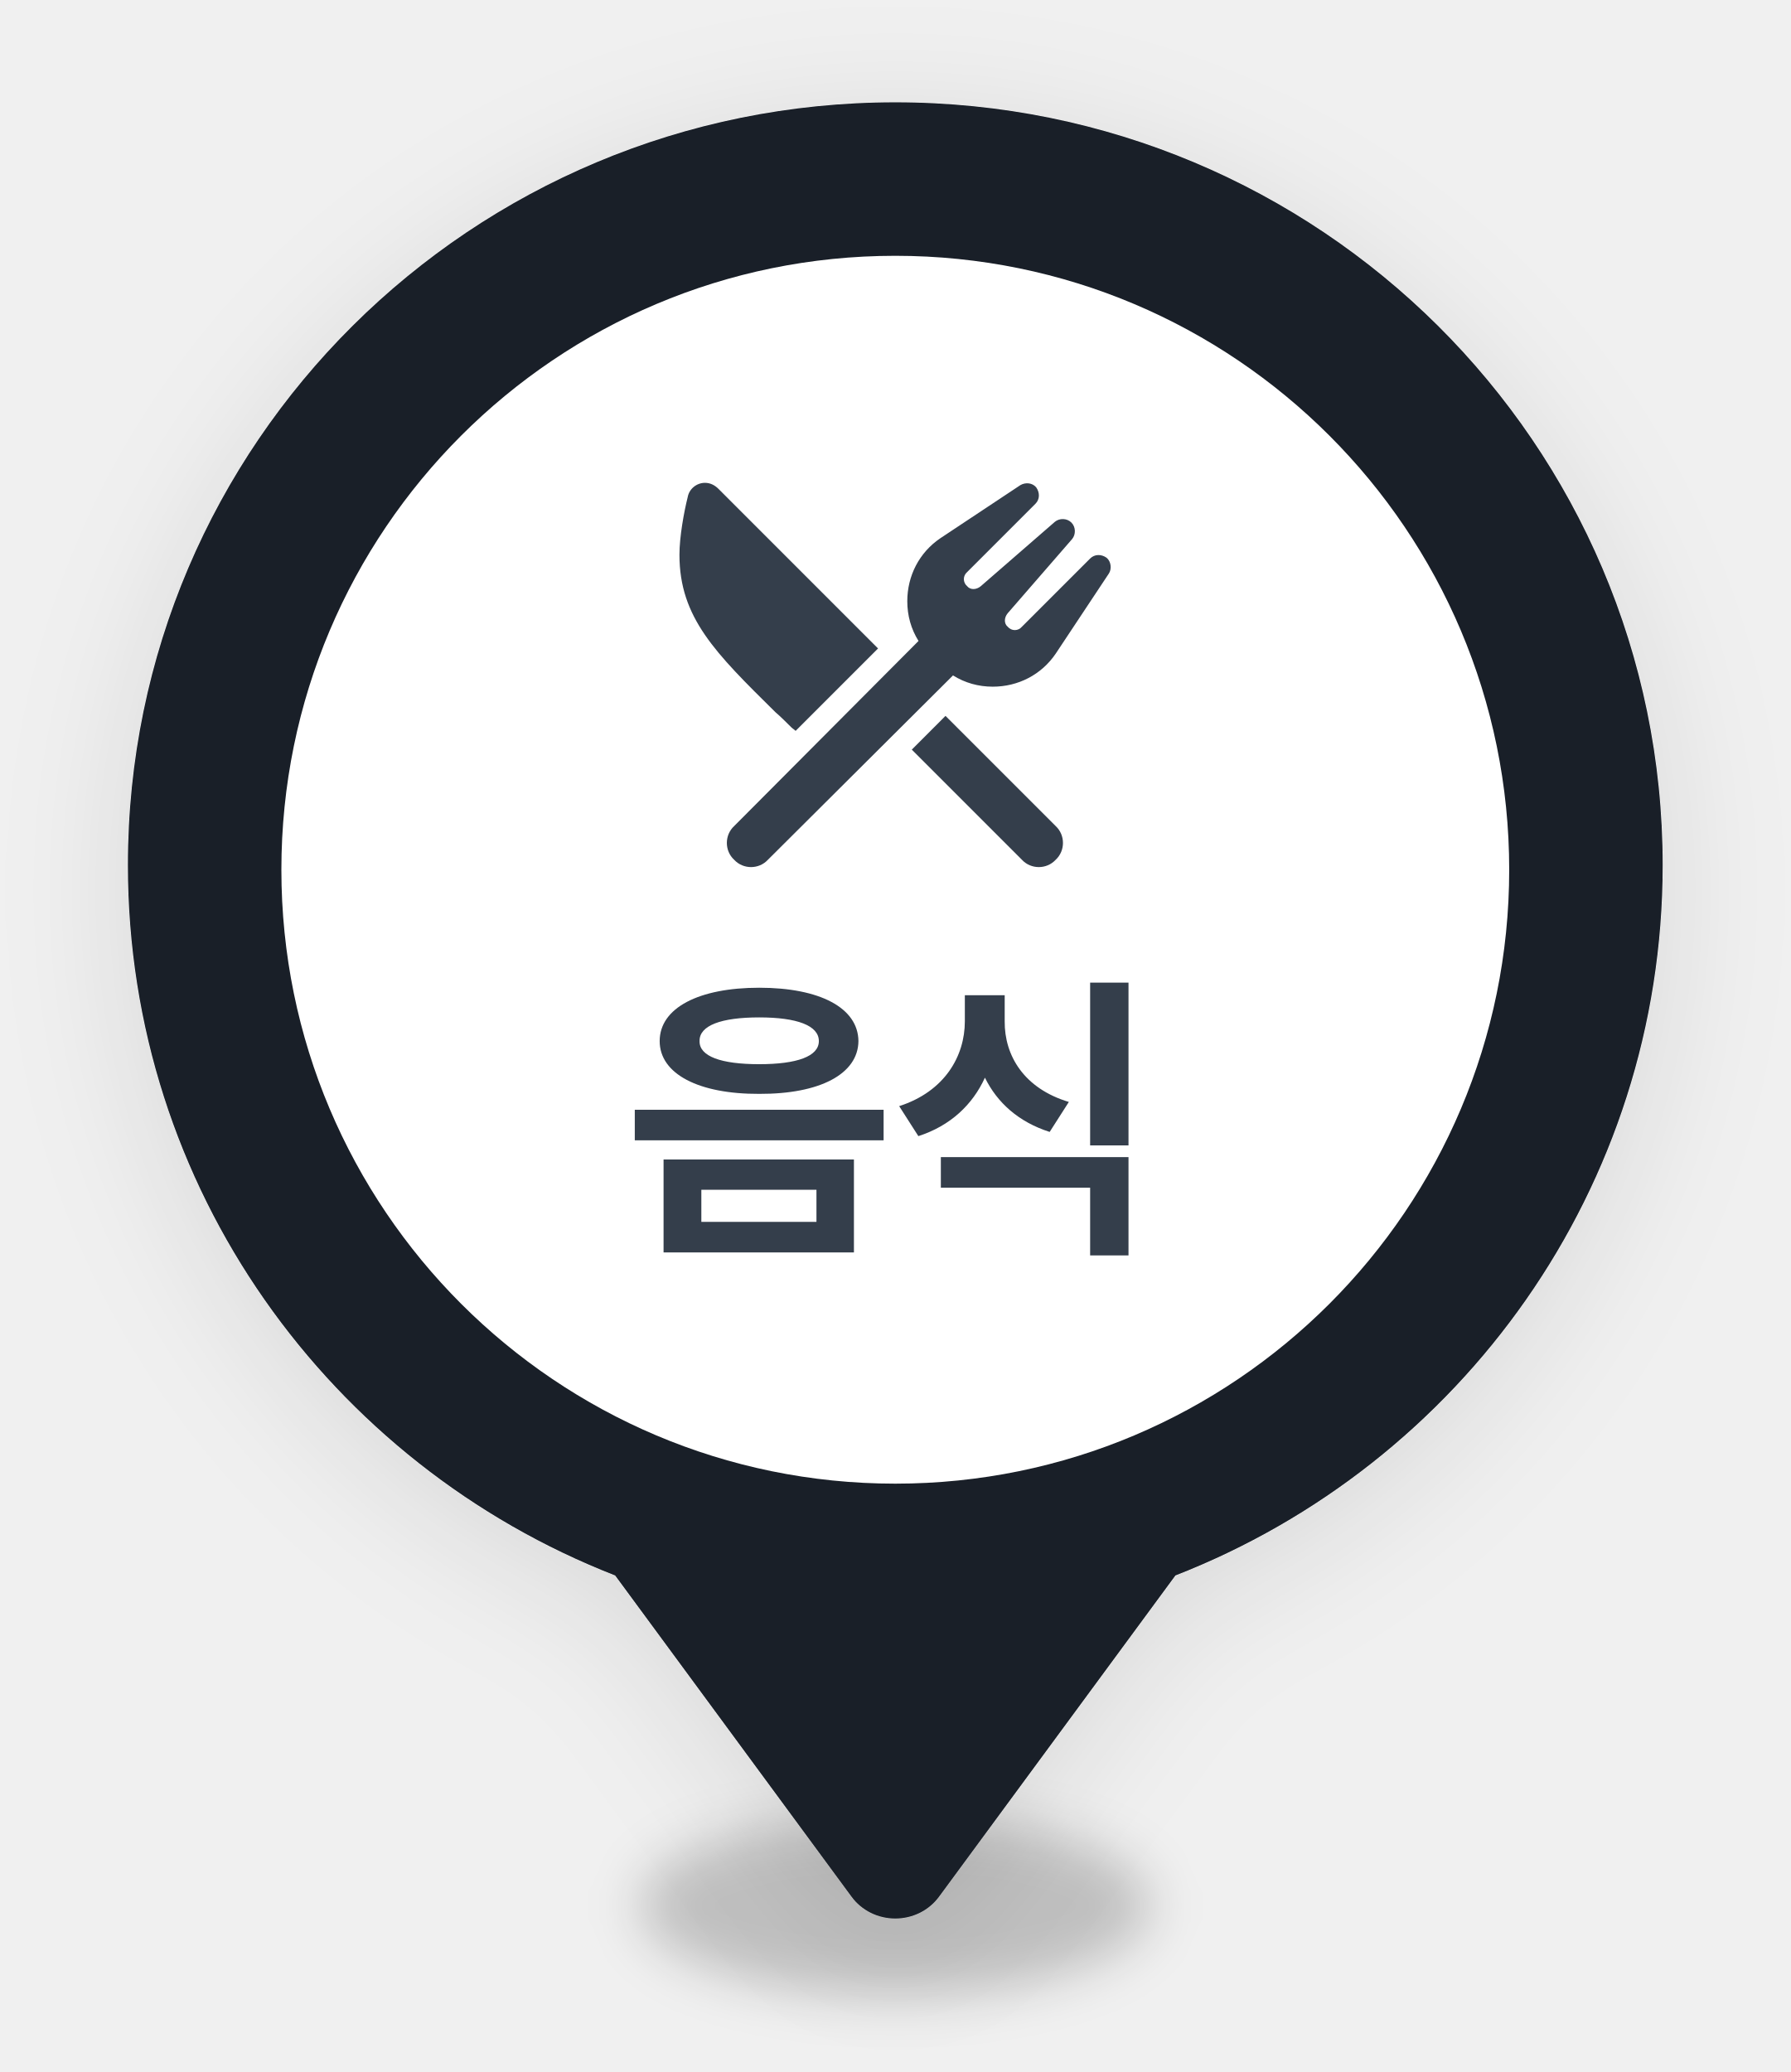
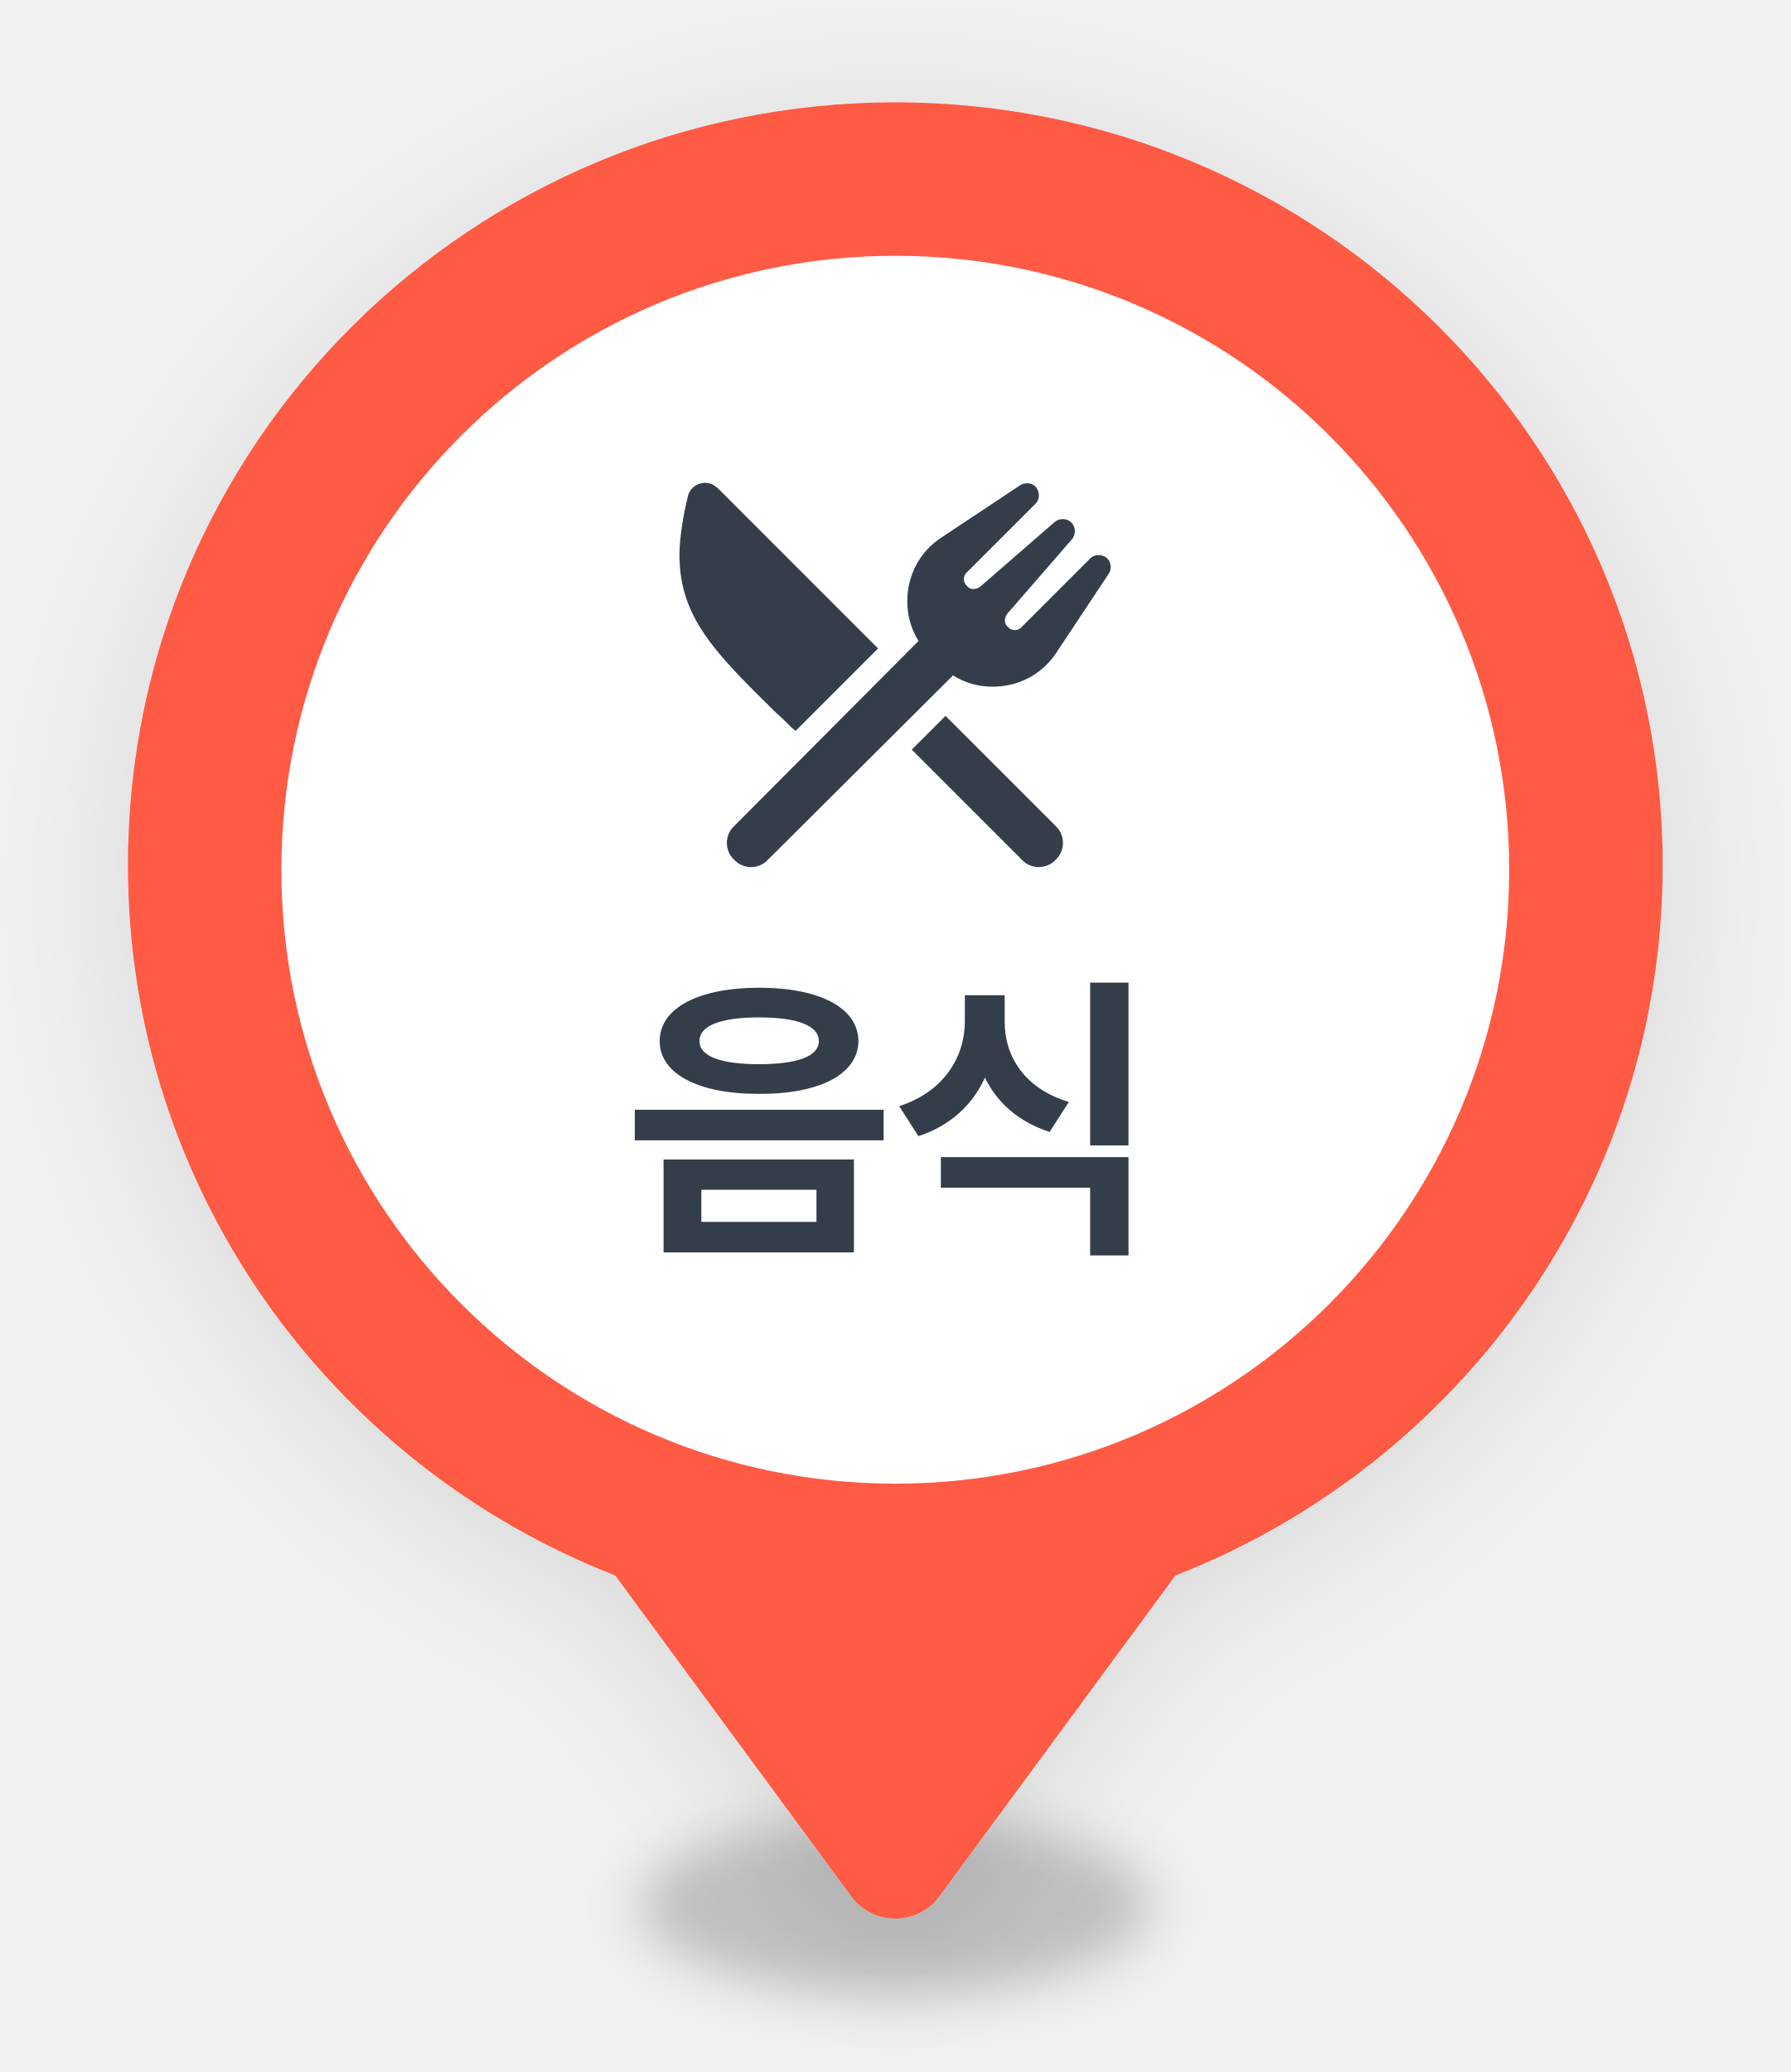
<svg xmlns="http://www.w3.org/2000/svg" width="70" height="81" viewBox="0 0 70 81" fill="none">
  <g filter="url(#filter0_f_173_13201)">
    <ellipse cx="35" cy="74.5" rx="10" ry="3.5" fill="black" fill-opacity="0.2" />
  </g>
  <g filter="url(#filter1_d_173_13201)">
-     <path fill-rule="evenodd" clip-rule="evenodd" d="M35 4C51.569 4 65 17.351 65 33.82C65 46.447 57.104 57.242 45.952 61.59L36.709 74.149C36.516 74.412 36.26 74.626 35.963 74.775C35.665 74.923 35.335 75 35 75C34.665 75 34.335 74.923 34.037 74.775C33.74 74.626 33.484 74.412 33.291 74.149L24.048 61.59C12.896 57.242 5 46.447 5 33.82C5 17.351 18.431 4 35 4Z" fill="#191F28" />
+     <path fill-rule="evenodd" clip-rule="evenodd" d="M35 4C51.569 4 65 17.351 65 33.82C65 46.447 57.104 57.242 45.952 61.59L36.709 74.149C36.516 74.412 36.26 74.626 35.963 74.775C35.665 74.923 35.335 75 35 75C34.665 75 34.335 74.923 34.037 74.775C33.74 74.626 33.484 74.412 33.291 74.149L24.048 61.59C12.896 57.242 5 46.447 5 33.82C5 17.351 18.431 4 35 4Z" fill="#ff5a44" />
  </g>
  <path d="M59 34C59 20.745 48.255 10 35 10C21.745 10 11 20.745 11 34C11 47.255 21.745 58 35 58C48.255 58 59 47.255 59 34Z" fill="white" />
  <path d="M40.478 19.695L37.812 22.361C37.637 22.508 37.637 22.771 37.812 22.918C37.93 23.064 38.164 23.064 38.34 22.918L41.24 20.398C41.416 20.252 41.709 20.252 41.885 20.428C42.06 20.604 42.06 20.896 41.914 21.072L39.395 23.973C39.248 24.148 39.248 24.383 39.395 24.5C39.541 24.676 39.805 24.676 39.951 24.5L42.617 21.834C42.793 21.658 43.057 21.658 43.262 21.805C43.438 21.951 43.467 22.244 43.35 22.42L41.27 25.555C40.713 26.375 39.805 26.844 38.809 26.844C38.252 26.844 37.725 26.697 37.256 26.404L30.02 33.611C29.668 33.992 29.053 33.992 28.701 33.611C28.32 33.26 28.32 32.645 28.701 32.293L35.908 25.057C35.615 24.588 35.469 24.061 35.469 23.504C35.469 22.508 35.938 21.6 36.758 21.043L39.893 18.963C40.098 18.846 40.361 18.875 40.508 19.051C40.654 19.256 40.654 19.52 40.478 19.695ZM28.086 19.109L34.326 25.35L31.104 28.572C31.045 28.514 30.986 28.484 30.928 28.426C30.723 28.221 30.518 28.016 30.312 27.84C27.969 25.525 26.562 24.148 26.562 21.688C26.562 20.984 26.738 20.018 26.885 19.432C26.943 19.109 27.236 18.875 27.559 18.875C27.764 18.875 27.939 18.963 28.086 19.109ZM39.951 33.611L35.645 29.305L36.963 27.986L41.27 32.293C41.65 32.645 41.65 33.26 41.27 33.611C40.918 33.992 40.303 33.992 39.951 33.611Z" fill="#343E4B" />
  <path d="M29.68 38.613C32.047 38.613 33.547 39.398 33.559 40.699C33.547 41.988 32.047 42.773 29.68 42.762C27.324 42.773 25.789 41.988 25.789 40.699C25.789 39.398 27.324 38.613 29.68 38.613ZM29.68 39.773C28.191 39.773 27.336 40.09 27.348 40.699C27.336 41.297 28.191 41.602 29.68 41.602C31.156 41.602 32.012 41.297 32.012 40.699C32.012 40.09 31.156 39.773 29.68 39.773ZM33.383 45.328V48.961H25.941V45.328H33.383ZM27.418 46.512V47.766H31.918V46.512H27.418ZM34.543 43.383V44.578H24.816V43.383H34.543ZM39.277 39.926C39.266 41.262 40.027 42.551 41.785 43.078L41.035 44.25C39.822 43.863 38.984 43.107 38.504 42.129C38.023 43.184 37.156 44.01 35.902 44.414L35.152 43.242C36.934 42.668 37.719 41.285 37.719 39.926V38.906H39.277V39.926ZM44.117 45.234V49.078H42.617V46.43H36.781V45.234H44.117ZM44.117 38.414V44.777H42.617V38.414H44.117Z" fill="#343E4B" />
  <defs>
    <filter id="filter0_f_173_13201" x="23" y="69" width="24" height="11" filterUnits="userSpaceOnUse" color-interpolation-filters="sRGB">
      <feFlood flood-opacity="0" result="BackgroundImageFix" />
      <feBlend mode="normal" in="SourceGraphic" in2="BackgroundImageFix" result="shape" />
      <feGaussianBlur stdDeviation="1" result="effect1_foregroundBlur_173_13201" />
    </filter>
    <filter id="filter1_d_173_13201" x="0" y="0" width="70" height="81" filterUnits="userSpaceOnUse" color-interpolation-filters="sRGB">
      <feFlood flood-opacity="0" result="BackgroundImageFix" />
      <feColorMatrix in="SourceAlpha" type="matrix" values="0 0 0 0 0 0 0 0 0 0 0 0 0 0 0 0 0 0 127 0" result="hardAlpha" />
      <feOffset dy="1" />
      <feGaussianBlur stdDeviation="2.5" />
      <feComposite in2="hardAlpha" operator="out" />
      <feColorMatrix type="matrix" values="0 0 0 0 0 0 0 0 0 0 0 0 0 0 0 0 0 0 0.1 0" />
      <feBlend mode="normal" in2="BackgroundImageFix" result="effect1_dropShadow_173_13201" />
      <feBlend mode="normal" in="SourceGraphic" in2="effect1_dropShadow_173_13201" result="shape" />
    </filter>
  </defs>
</svg>
